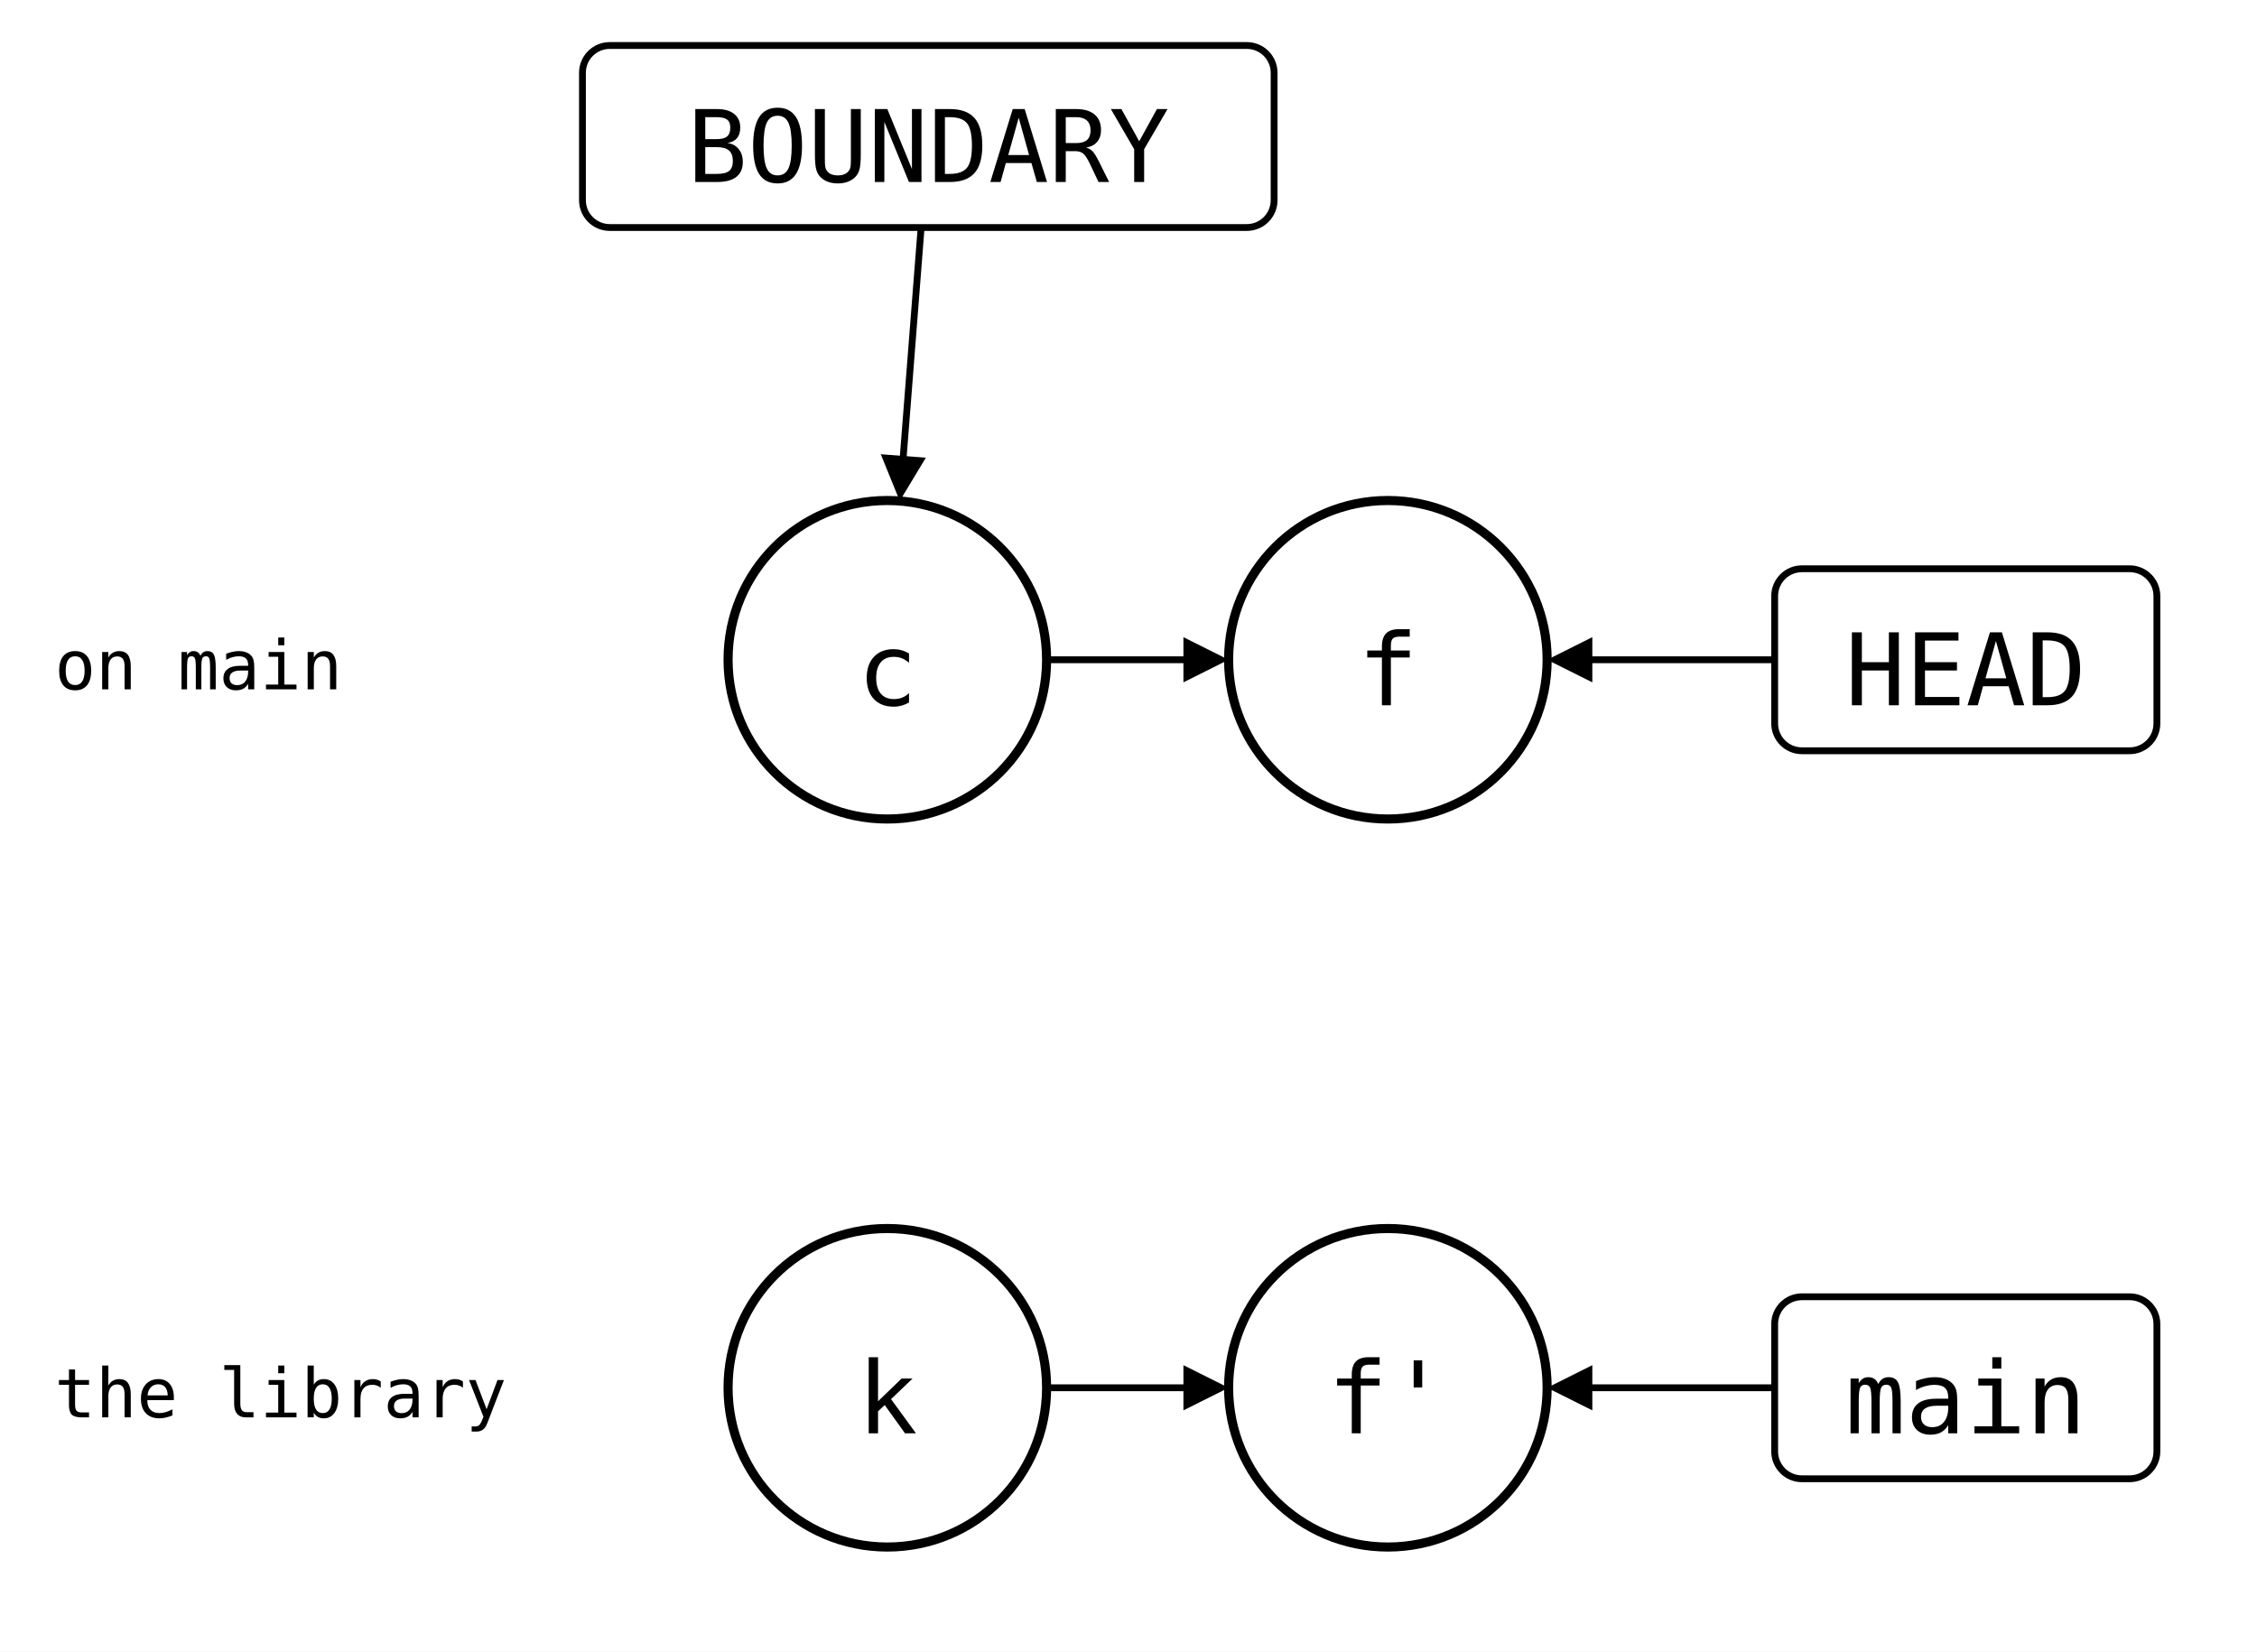
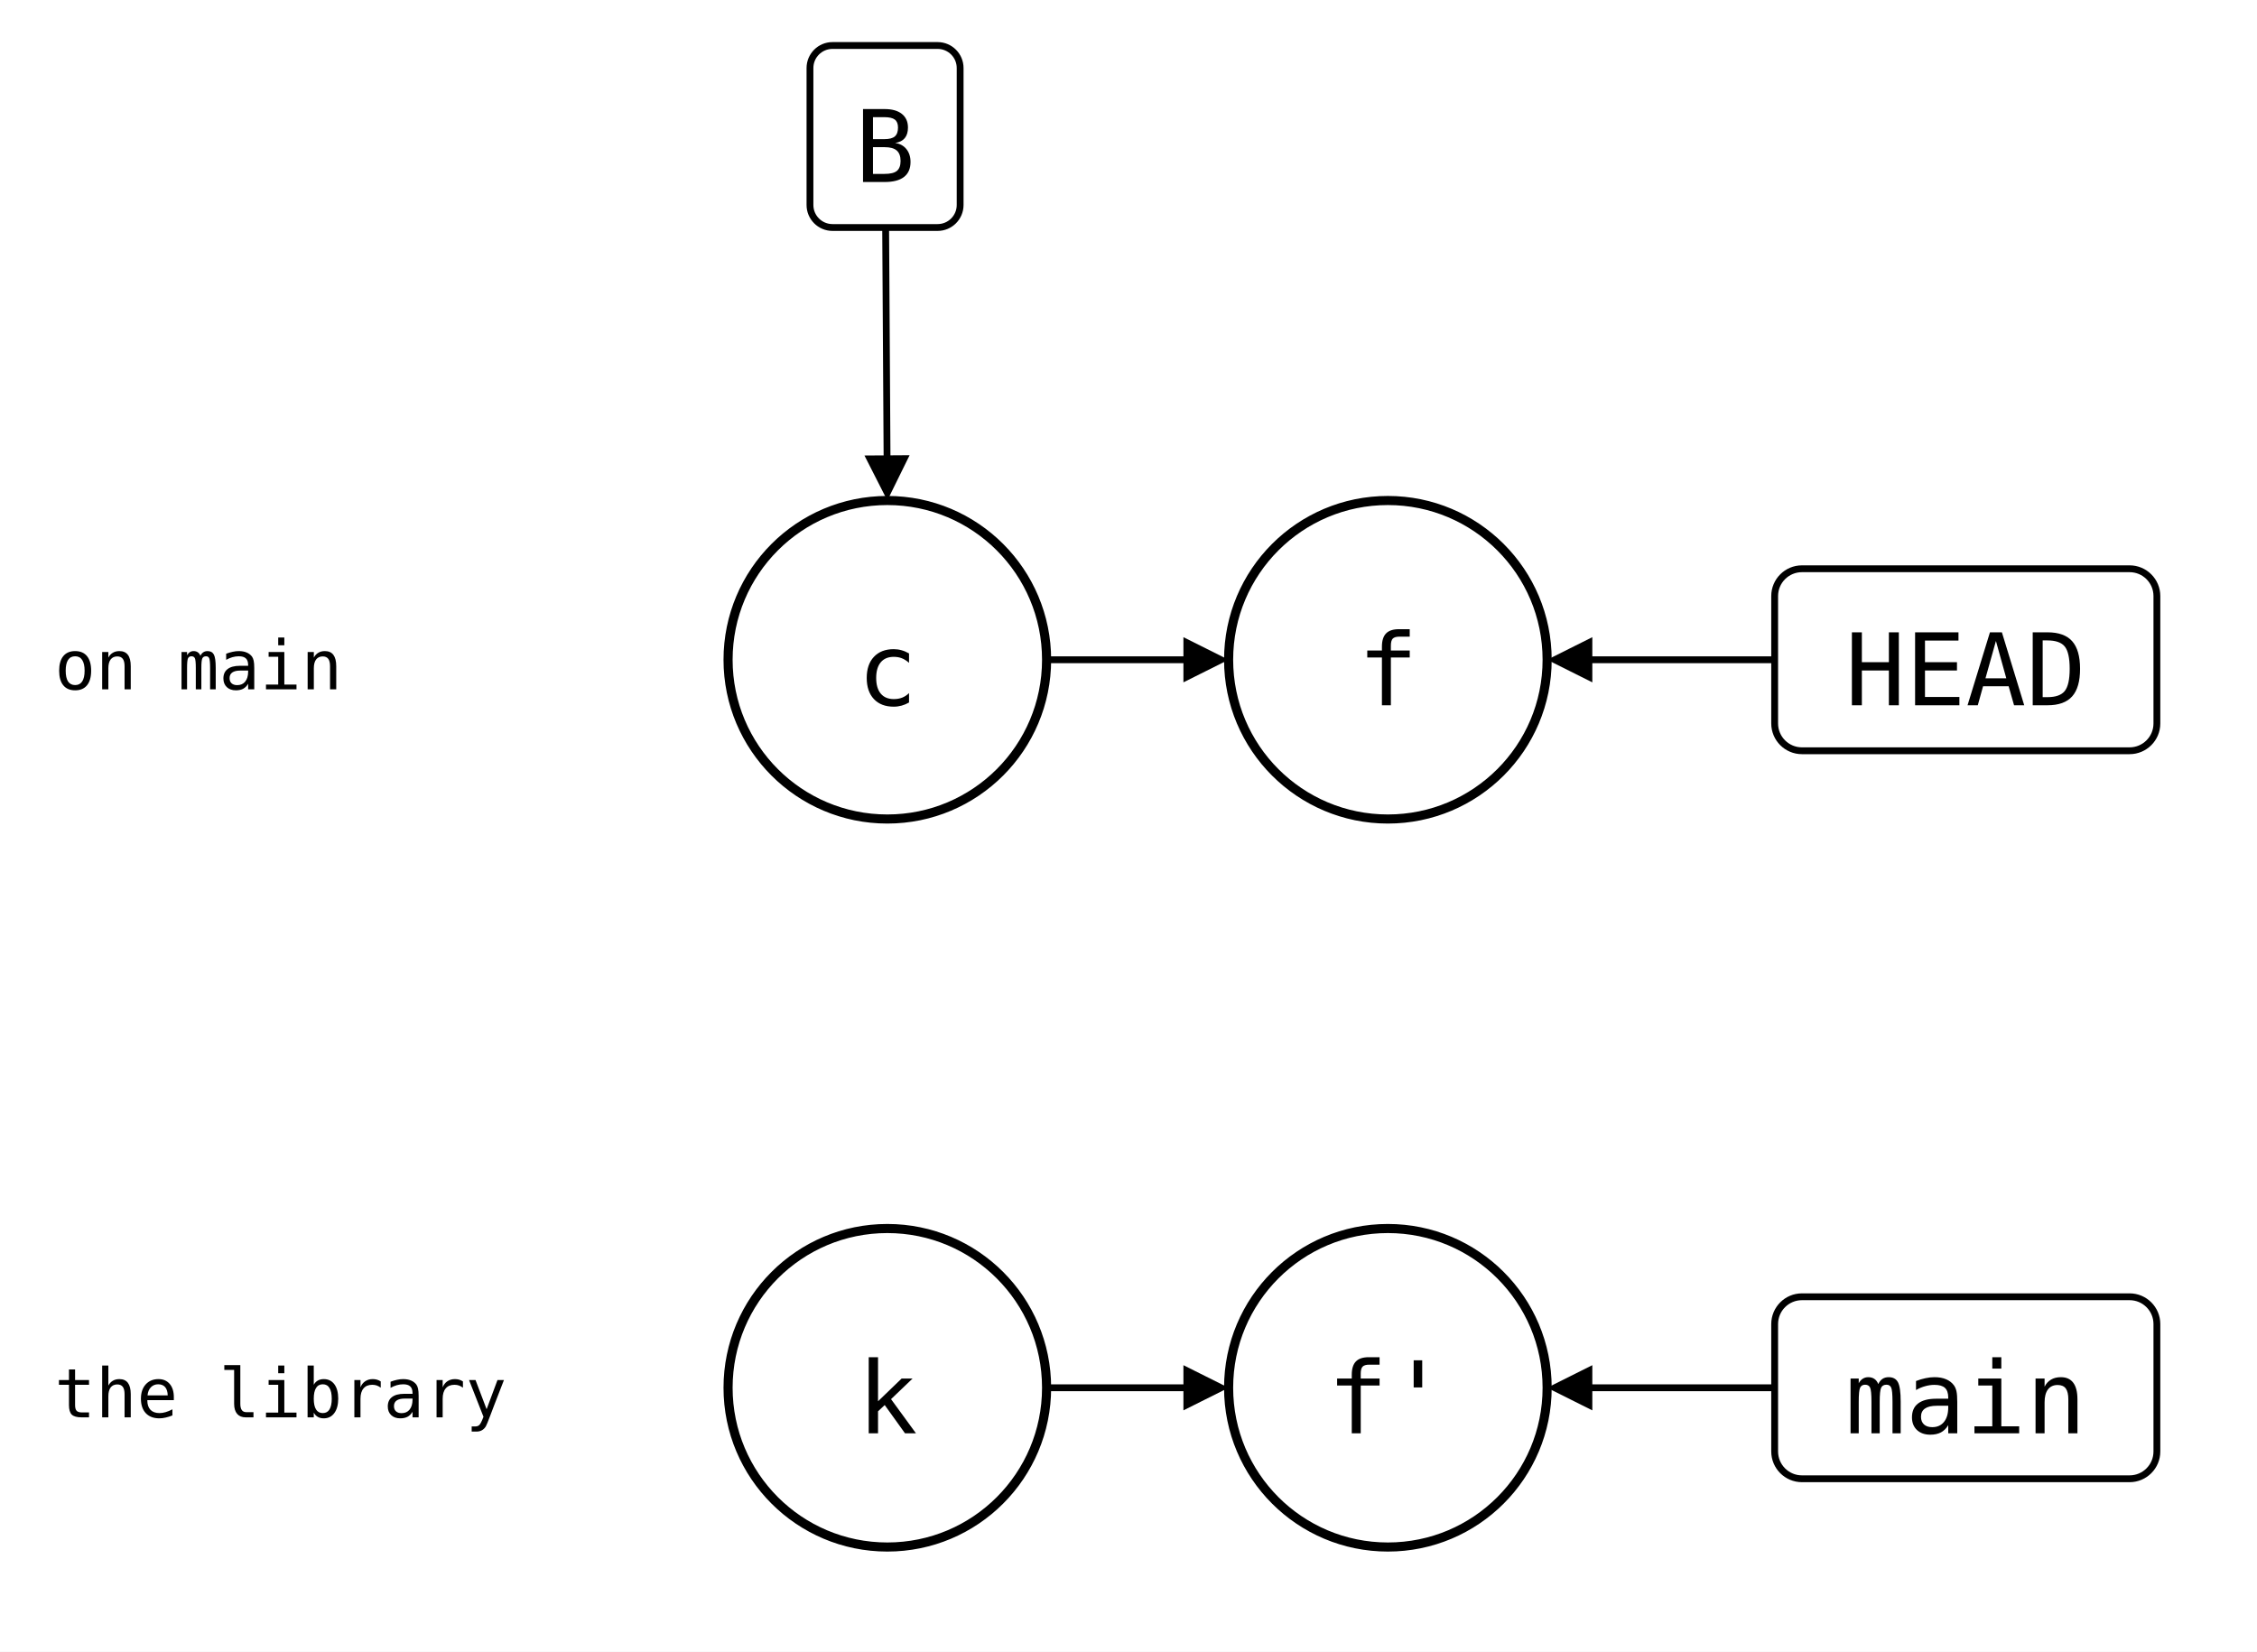
- <svg xmlns="http://www.w3.org/2000/svg" style="background: #ffffff; background-color: light-dark(#ffffff, #121212); color-scheme: light dark;" version="1.1" width="496px" height="363px" viewBox="0 0 496 363" id="ge-svg--mg4soc1bTSE3FGcRKpv" content="&lt;mxfile host=&quot;Electron&quot;&gt;&#10;  &lt;diagram name=&quot;git-subrepo-splice-pushed&quot; id=&quot;git-subrepo-splice-pushed&quot;&gt;&#10;    &lt;mxGraphModel dx=&quot;-256&quot; dy=&quot;-64&quot; grid=&quot;0&quot; gridSize=&quot;10&quot; guides=&quot;1&quot; tooltips=&quot;1&quot; connect=&quot;1&quot; arrows=&quot;1&quot; fold=&quot;0&quot; page=&quot;0&quot; pageScale=&quot;1&quot; pageWidth=&quot;850&quot; pageHeight=&quot;1100&quot; background=&quot;#ffffff&quot; math=&quot;0&quot; shadow=&quot;0&quot;&gt;&#10;      &lt;root&gt;&#10;        &lt;mxCell id=&quot;0&quot; /&gt;&#10;        &lt;mxCell id=&quot;1&quot; parent=&quot;0&quot; /&gt;&#10;        &lt;mxCell id=&quot;text0&quot; parent=&quot;1&quot; style=&quot;text;strokeColor=none;fillColor=none;align=left;verticalAlign=middle;fontSize=15;fontFamily=Roboto Mono,monospace;&quot; value=&quot;on main&quot; vertex=&quot;1&quot;&gt;&#10;          &lt;mxGeometry height=&quot;30&quot; width=&quot;130&quot; y=&quot;90&quot; as=&quot;geometry&quot; /&gt;&#10;        &lt;/mxCell&gt;&#10;        &lt;mxCell id=&quot;text1&quot; parent=&quot;1&quot; style=&quot;text;strokeColor=none;fillColor=none;align=left;verticalAlign=middle;fontSize=15;fontFamily=Roboto Mono,monospace;&quot; value=&quot;the library&quot; vertex=&quot;1&quot;&gt;&#10;          &lt;mxGeometry height=&quot;30&quot; width=&quot;130&quot; y=&quot;250&quot; as=&quot;geometry&quot; /&gt;&#10;        &lt;/mxCell&gt;&#10;        &lt;mxCell id=&quot;c&quot; parent=&quot;1&quot; style=&quot;ellipse;aspect=fixed;strokeWidth=2;fontSize=22;fontFamily=Roboto Mono,monospace;&quot; value=&quot;c&quot; vertex=&quot;1&quot;&gt;&#10;          &lt;mxGeometry height=&quot;70&quot; width=&quot;70&quot; x=&quot;150&quot; y=&quot;70&quot; as=&quot;geometry&quot; /&gt;&#10;        &lt;/mxCell&gt;&#10;        &lt;mxCell id=&quot;f&quot; parent=&quot;1&quot; style=&quot;ellipse;aspect=fixed;strokeWidth=2;fontSize=22;fontFamily=Roboto Mono,monospace;&quot; value=&quot;f&quot; vertex=&quot;1&quot;&gt;&#10;          &lt;mxGeometry height=&quot;70&quot; width=&quot;70&quot; x=&quot;260&quot; y=&quot;70&quot; as=&quot;geometry&quot; /&gt;&#10;        &lt;/mxCell&gt;&#10;        &lt;mxCell id=&quot;k&quot; parent=&quot;1&quot; style=&quot;ellipse;aspect=fixed;strokeWidth=2;fontSize=22;fontFamily=Roboto Mono,monospace;&quot; value=&quot;k&quot; vertex=&quot;1&quot;&gt;&#10;          &lt;mxGeometry height=&quot;70&quot; width=&quot;70&quot; x=&quot;150&quot; y=&quot;230&quot; as=&quot;geometry&quot; /&gt;&#10;        &lt;/mxCell&gt;&#10;        &lt;mxCell id=&quot;f_&quot; parent=&quot;1&quot; style=&quot;ellipse;aspect=fixed;strokeWidth=2;fontSize=22;fontFamily=Roboto Mono,monospace;&quot; value=&quot;f&amp;#39;&quot; vertex=&quot;1&quot;&gt;&#10;          &lt;mxGeometry height=&quot;70&quot; width=&quot;70&quot; x=&quot;260&quot; y=&quot;230&quot; as=&quot;geometry&quot; /&gt;&#10;        &lt;/mxCell&gt;&#10;        &lt;mxCell id=&quot;box0&quot; parent=&quot;1&quot; style=&quot;rounded=1;strokeWidth=1.5;fontSize=22;fontFamily=Roboto Mono,monospace;&quot; value=&quot;HEAD&quot; vertex=&quot;1&quot;&gt;&#10;          &lt;mxGeometry height=&quot;40&quot; width=&quot;84&quot; x=&quot;380&quot; y=&quot;85&quot; as=&quot;geometry&quot; /&gt;&#10;        &lt;/mxCell&gt;&#10;        &lt;mxCell id=&quot;eb0&quot; edge=&quot;1&quot; parent=&quot;1&quot; source=&quot;box0&quot; style=&quot;endArrow=block;endFill=1;html=1;strokeWidth=1.5;rounded=0;&quot; target=&quot;f&quot;&gt;&#10;          &lt;mxGeometry relative=&quot;1&quot; as=&quot;geometry&quot; /&gt;&#10;        &lt;/mxCell&gt;&#10;        &lt;mxCell id=&quot;box1&quot; parent=&quot;1&quot; style=&quot;rounded=1;strokeWidth=1.5;fontSize=22;fontFamily=Roboto Mono,monospace;&quot; value=&quot;BOUNDARY&quot; vertex=&quot;1&quot;&gt;&#10;          &lt;mxGeometry height=&quot;40&quot; width=&quot;152&quot; x=&quot;118&quot; y=&quot;-30&quot; as=&quot;geometry&quot; /&gt;&#10;        &lt;/mxCell&gt;&#10;        &lt;mxCell id=&quot;eb1&quot; edge=&quot;1&quot; parent=&quot;1&quot; source=&quot;box1&quot; style=&quot;endArrow=block;endFill=1;html=1;strokeWidth=1.5;rounded=0;&quot; target=&quot;c&quot;&gt;&#10;          &lt;mxGeometry relative=&quot;1&quot; as=&quot;geometry&quot; /&gt;&#10;        &lt;/mxCell&gt;&#10;        &lt;mxCell id=&quot;box2&quot; parent=&quot;1&quot; style=&quot;rounded=1;strokeWidth=1.5;fontSize=22;fontFamily=Roboto Mono,monospace;&quot; value=&quot;main&quot; vertex=&quot;1&quot;&gt;&#10;          &lt;mxGeometry height=&quot;40&quot; width=&quot;84&quot; x=&quot;380&quot; y=&quot;245&quot; as=&quot;geometry&quot; /&gt;&#10;        &lt;/mxCell&gt;&#10;        &lt;mxCell id=&quot;eb2&quot; edge=&quot;1&quot; parent=&quot;1&quot; source=&quot;box2&quot; style=&quot;endArrow=block;endFill=1;html=1;strokeWidth=1.5;rounded=0;&quot; target=&quot;f_&quot;&gt;&#10;          &lt;mxGeometry relative=&quot;1&quot; as=&quot;geometry&quot; /&gt;&#10;        &lt;/mxCell&gt;&#10;        &lt;mxCell id=&quot;e0&quot; edge=&quot;1&quot; parent=&quot;1&quot; source=&quot;c&quot; style=&quot;endArrow=block;endFill=1;html=1;strokeWidth=1.5;rounded=0;&quot; target=&quot;f&quot;&gt;&#10;          &lt;mxGeometry relative=&quot;1&quot; as=&quot;geometry&quot; /&gt;&#10;        &lt;/mxCell&gt;&#10;        &lt;mxCell id=&quot;e1&quot; edge=&quot;1&quot; parent=&quot;1&quot; source=&quot;k&quot; style=&quot;endArrow=block;endFill=1;html=1;strokeWidth=1.5;rounded=0;&quot; target=&quot;f_&quot;&gt;&#10;          &lt;mxGeometry relative=&quot;1&quot; as=&quot;geometry&quot; /&gt;&#10;        &lt;/mxCell&gt;&#10;      &lt;/root&gt;&#10;    &lt;/mxGraphModel&gt;&#10;  &lt;/diagram&gt;&#10;&lt;/mxfile&gt;&#10;">
-   <style type="text/css">@supports (color: light-dark(#000, #fff)) { #ge-svg--mg4soc1bTSE3FGcRKpv { --ge-adaptive-bg: light-dark(#ffffff, var(--ge-dark-color, #121212)); } }</style>
+ <svg xmlns="http://www.w3.org/2000/svg" style="background: #ffffff; background-color: light-dark(#ffffff, #121212); color-scheme: light dark;" version="1.1" width="496px" height="363px" viewBox="0 0 496 363" id="ge-svg-5iTzdw5-5DKdnnun9rwn" content="&lt;mxfile host=&quot;Electron&quot;&gt;&#10;  &lt;diagram name=&quot;git-subrepo-splice-pushed&quot; id=&quot;git-subrepo-splice-pushed&quot;&gt;&#10;    &lt;mxGraphModel dx=&quot;-256&quot; dy=&quot;-64&quot; grid=&quot;0&quot; gridSize=&quot;10&quot; guides=&quot;1&quot; tooltips=&quot;1&quot; connect=&quot;1&quot; arrows=&quot;1&quot; fold=&quot;0&quot; page=&quot;0&quot; pageScale=&quot;1&quot; pageWidth=&quot;850&quot; pageHeight=&quot;1100&quot; background=&quot;#ffffff&quot; math=&quot;0&quot; shadow=&quot;0&quot;&gt;&#10;      &lt;root&gt;&#10;        &lt;mxCell id=&quot;0&quot; /&gt;&#10;        &lt;mxCell id=&quot;1&quot; parent=&quot;0&quot; /&gt;&#10;        &lt;mxCell id=&quot;text0&quot; parent=&quot;1&quot; style=&quot;text;strokeColor=none;fillColor=none;align=left;verticalAlign=middle;fontSize=15;fontFamily=Roboto Mono,monospace;&quot; value=&quot;on main&quot; vertex=&quot;1&quot;&gt;&#10;          &lt;mxGeometry height=&quot;30&quot; width=&quot;130&quot; y=&quot;90&quot; as=&quot;geometry&quot; /&gt;&#10;        &lt;/mxCell&gt;&#10;        &lt;mxCell id=&quot;text1&quot; parent=&quot;1&quot; style=&quot;text;strokeColor=none;fillColor=none;align=left;verticalAlign=middle;fontSize=15;fontFamily=Roboto Mono,monospace;&quot; value=&quot;the library&quot; vertex=&quot;1&quot;&gt;&#10;          &lt;mxGeometry height=&quot;30&quot; width=&quot;130&quot; y=&quot;250&quot; as=&quot;geometry&quot; /&gt;&#10;        &lt;/mxCell&gt;&#10;        &lt;mxCell id=&quot;c&quot; parent=&quot;1&quot; style=&quot;ellipse;aspect=fixed;strokeWidth=2;fontSize=22;fontFamily=Roboto Mono,monospace;&quot; value=&quot;c&quot; vertex=&quot;1&quot;&gt;&#10;          &lt;mxGeometry height=&quot;70&quot; width=&quot;70&quot; x=&quot;150&quot; y=&quot;70&quot; as=&quot;geometry&quot; /&gt;&#10;        &lt;/mxCell&gt;&#10;        &lt;mxCell id=&quot;f&quot; parent=&quot;1&quot; style=&quot;ellipse;aspect=fixed;strokeWidth=2;fontSize=22;fontFamily=Roboto Mono,monospace;&quot; value=&quot;f&quot; vertex=&quot;1&quot;&gt;&#10;          &lt;mxGeometry height=&quot;70&quot; width=&quot;70&quot; x=&quot;260&quot; y=&quot;70&quot; as=&quot;geometry&quot; /&gt;&#10;        &lt;/mxCell&gt;&#10;        &lt;mxCell id=&quot;k&quot; parent=&quot;1&quot; style=&quot;ellipse;aspect=fixed;strokeWidth=2;fontSize=22;fontFamily=Roboto Mono,monospace;&quot; value=&quot;k&quot; vertex=&quot;1&quot;&gt;&#10;          &lt;mxGeometry height=&quot;70&quot; width=&quot;70&quot; x=&quot;150&quot; y=&quot;230&quot; as=&quot;geometry&quot; /&gt;&#10;        &lt;/mxCell&gt;&#10;        &lt;mxCell id=&quot;f_&quot; parent=&quot;1&quot; style=&quot;ellipse;aspect=fixed;strokeWidth=2;fontSize=22;fontFamily=Roboto Mono,monospace;&quot; value=&quot;f&amp;#39;&quot; vertex=&quot;1&quot;&gt;&#10;          &lt;mxGeometry height=&quot;70&quot; width=&quot;70&quot; x=&quot;260&quot; y=&quot;230&quot; as=&quot;geometry&quot; /&gt;&#10;        &lt;/mxCell&gt;&#10;        &lt;mxCell id=&quot;box0&quot; parent=&quot;1&quot; style=&quot;rounded=1;strokeWidth=1.5;fontSize=22;fontFamily=Roboto Mono,monospace;&quot; value=&quot;HEAD&quot; vertex=&quot;1&quot;&gt;&#10;          &lt;mxGeometry height=&quot;40&quot; width=&quot;84&quot; x=&quot;380&quot; y=&quot;85&quot; as=&quot;geometry&quot; /&gt;&#10;        &lt;/mxCell&gt;&#10;        &lt;mxCell id=&quot;eb0&quot; edge=&quot;1&quot; parent=&quot;1&quot; source=&quot;box0&quot; style=&quot;endArrow=block;endFill=1;html=1;strokeWidth=1.5;rounded=0;&quot; target=&quot;f&quot;&gt;&#10;          &lt;mxGeometry relative=&quot;1&quot; as=&quot;geometry&quot; /&gt;&#10;        &lt;/mxCell&gt;&#10;        &lt;mxCell id=&quot;box1&quot; parent=&quot;1&quot; style=&quot;rounded=1;strokeWidth=1.5;fontSize=22;fontFamily=Roboto Mono,monospace;&quot; value=&quot;B&quot; vertex=&quot;1&quot;&gt;&#10;          &lt;mxGeometry height=&quot;40&quot; width=&quot;33&quot; x=&quot;168&quot; y=&quot;-30&quot; as=&quot;geometry&quot; /&gt;&#10;        &lt;/mxCell&gt;&#10;        &lt;mxCell id=&quot;eb1&quot; edge=&quot;1&quot; parent=&quot;1&quot; source=&quot;box1&quot; style=&quot;endArrow=block;endFill=1;html=1;strokeWidth=1.5;rounded=0;&quot; target=&quot;c&quot;&gt;&#10;          &lt;mxGeometry relative=&quot;1&quot; as=&quot;geometry&quot; /&gt;&#10;        &lt;/mxCell&gt;&#10;        &lt;mxCell id=&quot;box2&quot; parent=&quot;1&quot; style=&quot;rounded=1;strokeWidth=1.5;fontSize=22;fontFamily=Roboto Mono,monospace;&quot; value=&quot;main&quot; vertex=&quot;1&quot;&gt;&#10;          &lt;mxGeometry height=&quot;40&quot; width=&quot;84&quot; x=&quot;380&quot; y=&quot;245&quot; as=&quot;geometry&quot; /&gt;&#10;        &lt;/mxCell&gt;&#10;        &lt;mxCell id=&quot;eb2&quot; edge=&quot;1&quot; parent=&quot;1&quot; source=&quot;box2&quot; style=&quot;endArrow=block;endFill=1;html=1;strokeWidth=1.5;rounded=0;&quot; target=&quot;f_&quot;&gt;&#10;          &lt;mxGeometry relative=&quot;1&quot; as=&quot;geometry&quot; /&gt;&#10;        &lt;/mxCell&gt;&#10;        &lt;mxCell id=&quot;e0&quot; edge=&quot;1&quot; parent=&quot;1&quot; source=&quot;c&quot; style=&quot;endArrow=block;endFill=1;html=1;strokeWidth=1.5;rounded=0;&quot; target=&quot;f&quot;&gt;&#10;          &lt;mxGeometry relative=&quot;1&quot; as=&quot;geometry&quot; /&gt;&#10;        &lt;/mxCell&gt;&#10;        &lt;mxCell id=&quot;e1&quot; edge=&quot;1&quot; parent=&quot;1&quot; source=&quot;k&quot; style=&quot;endArrow=block;endFill=1;html=1;strokeWidth=1.5;rounded=0;&quot; target=&quot;f_&quot;&gt;&#10;          &lt;mxGeometry relative=&quot;1&quot; as=&quot;geometry&quot; /&gt;&#10;        &lt;/mxCell&gt;&#10;      &lt;/root&gt;&#10;    &lt;/mxGraphModel&gt;&#10;  &lt;/diagram&gt;&#10;&lt;/mxfile&gt;&#10;">
+   <style type="text/css">@supports (color: light-dark(#000, #fff)) { #ge-svg-5iTzdw5-5DKdnnun9rwn { --ge-adaptive-bg: light-dark(#ffffff, var(--ge-dark-color, #121212)); } }</style>
  <defs />
  <rect fill="#ffffff" width="100%" height="100%" x="0" y="0" style="fill: light-dark(rgb(255, 255, 255), rgb(18, 18, 18));" />
  <g>
    <g data-cell-id="0">
      <g data-cell-id="1">
        <g data-cell-id="text0">
          <g>
            <rect x="10" y="130" width="130" height="30" fill="none" stroke="none" pointer-events="all" />
          </g>
          <g>
            <g fill="#000000" font-family="'Roboto Mono', monospace" text-anchor="start" font-size="15px" style="fill: light-dark(rgb(0, 0, 0), rgb(255, 255, 255));">
              <text x="12" y="151.5">on main</text>
            </g>
          </g>
        </g>
        <g data-cell-id="text1">
          <g>
            <rect x="10" y="290" width="130" height="30" fill="none" stroke="none" pointer-events="all" />
          </g>
          <g>
            <g fill="#000000" font-family="'Roboto Mono', monospace" text-anchor="start" font-size="15px" style="fill: light-dark(rgb(0, 0, 0), rgb(255, 255, 255));">
              <text x="12" y="311.5">the library</text>
            </g>
          </g>
        </g>
        <g data-cell-id="c">
          <g>
            <ellipse cx="195" cy="145" rx="35" ry="35" fill="#ffffff" stroke="#000000" stroke-width="2" pointer-events="all" style="fill: var(--ge-adaptive-bg, #ffffff); stroke: light-dark(rgb(0, 0, 0), rgb(255, 255, 255));" />
          </g>
          <g>
            <g fill="#000000" font-family="'Roboto Mono', monospace" text-anchor="middle" font-size="22px" style="fill: light-dark(rgb(0, 0, 0), rgb(255, 255, 255));">
              <text x="195" y="155">c</text>
            </g>
          </g>
        </g>
        <g data-cell-id="f">
          <g>
            <ellipse cx="305" cy="145" rx="35" ry="35" fill="#ffffff" stroke="#000000" stroke-width="2" pointer-events="all" style="fill: var(--ge-adaptive-bg, #ffffff); stroke: light-dark(rgb(0, 0, 0), rgb(255, 255, 255));" />
          </g>
          <g>
            <g fill="#000000" font-family="'Roboto Mono', monospace" text-anchor="middle" font-size="22px" style="fill: light-dark(rgb(0, 0, 0), rgb(255, 255, 255));">
              <text x="305" y="155">f</text>
            </g>
          </g>
        </g>
        <g data-cell-id="k">
          <g>
            <ellipse cx="195" cy="305" rx="35" ry="35" fill="#ffffff" stroke="#000000" stroke-width="2" pointer-events="all" style="fill: var(--ge-adaptive-bg, #ffffff); stroke: light-dark(rgb(0, 0, 0), rgb(255, 255, 255));" />
          </g>
          <g>
            <g fill="#000000" font-family="'Roboto Mono', monospace" text-anchor="middle" font-size="22px" style="fill: light-dark(rgb(0, 0, 0), rgb(255, 255, 255));">
              <text x="195" y="315">k</text>
            </g>
          </g>
        </g>
        <g data-cell-id="f_">
          <g>
            <ellipse cx="305" cy="305" rx="35" ry="35" fill="#ffffff" stroke="#000000" stroke-width="2" pointer-events="all" style="fill: var(--ge-adaptive-bg, #ffffff); stroke: light-dark(rgb(0, 0, 0), rgb(255, 255, 255));" />
          </g>
          <g>
            <g fill="#000000" font-family="'Roboto Mono', monospace" text-anchor="middle" font-size="22px" style="fill: light-dark(rgb(0, 0, 0), rgb(255, 255, 255));">
              <text x="305" y="315">f'</text>
            </g>
          </g>
        </g>
        <g data-cell-id="box0">
          <g>
            <rect x="390" y="125" width="84" height="40" rx="6" ry="6" fill="#ffffff" stroke="#000000" stroke-width="1.5" pointer-events="all" style="fill: var(--ge-adaptive-bg, #ffffff); stroke: light-dark(rgb(0, 0, 0), rgb(255, 255, 255));" />
          </g>
          <g>
            <g fill="#000000" font-family="'Roboto Mono', monospace" text-anchor="middle" font-size="22px" style="fill: light-dark(rgb(0, 0, 0), rgb(255, 255, 255));">
              <text x="432" y="155">HEAD</text>
            </g>
          </g>
        </g>
        <g data-cell-id="eb0">
          <g>
            <path d="M 390 145 L 349.18 145" fill="none" stroke="#000000" stroke-width="1.5" stroke-miterlimit="10" pointer-events="stroke" style="stroke: light-dark(rgb(0, 0, 0), rgb(255, 255, 255));" />
            <path d="M 341.68 145 L 349.18 141.25 L 349.18 148.75 Z" fill="#000000" stroke="#000000" stroke-width="1.5" stroke-miterlimit="10" pointer-events="all" style="fill: light-dark(rgb(0, 0, 0), rgb(255, 255, 255)); stroke: light-dark(rgb(0, 0, 0), rgb(255, 255, 255));" />
          </g>
        </g>
        <g data-cell-id="box1">
          <g>
-             <rect x="128" y="10" width="152" height="40" rx="6" ry="6" fill="#ffffff" stroke="#000000" stroke-width="1.5" pointer-events="all" style="fill: var(--ge-adaptive-bg, #ffffff); stroke: light-dark(rgb(0, 0, 0), rgb(255, 255, 255));" />
+             <rect x="178" y="10" width="33" height="40" rx="4.95" ry="4.95" fill="#ffffff" stroke="#000000" stroke-width="1.5" pointer-events="all" style="fill: var(--ge-adaptive-bg, #ffffff); stroke: light-dark(rgb(0, 0, 0), rgb(255, 255, 255));" />
          </g>
          <g>
            <g fill="#000000" font-family="'Roboto Mono', monospace" text-anchor="middle" font-size="22px" style="fill: light-dark(rgb(0, 0, 0), rgb(255, 255, 255));">
-               <text x="204" y="40">BOUNDARY</text>
+               <text x="194.5" y="40">B</text>
            </g>
          </g>
        </g>
        <g data-cell-id="eb1">
          <g>
-             <path d="M 202.43 50 L 198.45 100.96" fill="none" stroke="#000000" stroke-width="1.5" stroke-miterlimit="10" pointer-events="stroke" style="stroke: light-dark(rgb(0, 0, 0), rgb(255, 255, 255));" />
-             <path d="M 197.86 108.43 L 194.71 100.67 L 202.19 101.25 Z" fill="#000000" stroke="#000000" stroke-width="1.5" stroke-miterlimit="10" pointer-events="all" style="fill: light-dark(rgb(0, 0, 0), rgb(255, 255, 255)); stroke: light-dark(rgb(0, 0, 0), rgb(255, 255, 255));" />
+             <path d="M 194.63 50 L 194.94 100.82" fill="none" stroke="#000000" stroke-width="1.5" stroke-miterlimit="10" pointer-events="stroke" style="stroke: light-dark(rgb(0, 0, 0), rgb(255, 255, 255));" />
+             <path d="M 194.99 108.32 L 191.19 100.85 L 198.69 100.8 Z" fill="#000000" stroke="#000000" stroke-width="1.5" stroke-miterlimit="10" pointer-events="all" style="fill: light-dark(rgb(0, 0, 0), rgb(255, 255, 255)); stroke: light-dark(rgb(0, 0, 0), rgb(255, 255, 255));" />
          </g>
        </g>
        <g data-cell-id="box2">
          <g>
            <rect x="390" y="285" width="84" height="40" rx="6" ry="6" fill="#ffffff" stroke="#000000" stroke-width="1.5" pointer-events="all" style="fill: var(--ge-adaptive-bg, #ffffff); stroke: light-dark(rgb(0, 0, 0), rgb(255, 255, 255));" />
          </g>
          <g>
            <g fill="#000000" font-family="'Roboto Mono', monospace" text-anchor="middle" font-size="22px" style="fill: light-dark(rgb(0, 0, 0), rgb(255, 255, 255));">
              <text x="432" y="315">main</text>
            </g>
          </g>
        </g>
        <g data-cell-id="eb2">
          <g>
            <path d="M 390 305 L 349.18 305" fill="none" stroke="#000000" stroke-width="1.5" stroke-miterlimit="10" pointer-events="stroke" style="stroke: light-dark(rgb(0, 0, 0), rgb(255, 255, 255));" />
            <path d="M 341.68 305 L 349.18 301.25 L 349.18 308.75 Z" fill="#000000" stroke="#000000" stroke-width="1.5" stroke-miterlimit="10" pointer-events="all" style="fill: light-dark(rgb(0, 0, 0), rgb(255, 255, 255)); stroke: light-dark(rgb(0, 0, 0), rgb(255, 255, 255));" />
          </g>
        </g>
        <g data-cell-id="e0">
          <g>
            <path d="M 230 145 L 260.82 145" fill="none" stroke="#000000" stroke-width="1.5" stroke-miterlimit="10" pointer-events="stroke" style="stroke: light-dark(rgb(0, 0, 0), rgb(255, 255, 255));" />
            <path d="M 268.32 145 L 260.82 148.75 L 260.82 141.25 Z" fill="#000000" stroke="#000000" stroke-width="1.5" stroke-miterlimit="10" pointer-events="all" style="fill: light-dark(rgb(0, 0, 0), rgb(255, 255, 255)); stroke: light-dark(rgb(0, 0, 0), rgb(255, 255, 255));" />
          </g>
        </g>
        <g data-cell-id="e1">
          <g>
            <path d="M 230 305 L 260.82 305" fill="none" stroke="#000000" stroke-width="1.5" stroke-miterlimit="10" pointer-events="stroke" style="stroke: light-dark(rgb(0, 0, 0), rgb(255, 255, 255));" />
            <path d="M 268.32 305 L 260.82 308.75 L 260.82 301.25 Z" fill="#000000" stroke="#000000" stroke-width="1.5" stroke-miterlimit="10" pointer-events="all" style="fill: light-dark(rgb(0, 0, 0), rgb(255, 255, 255)); stroke: light-dark(rgb(0, 0, 0), rgb(255, 255, 255));" />
          </g>
        </g>
      </g>
    </g>
  </g>
</svg>
